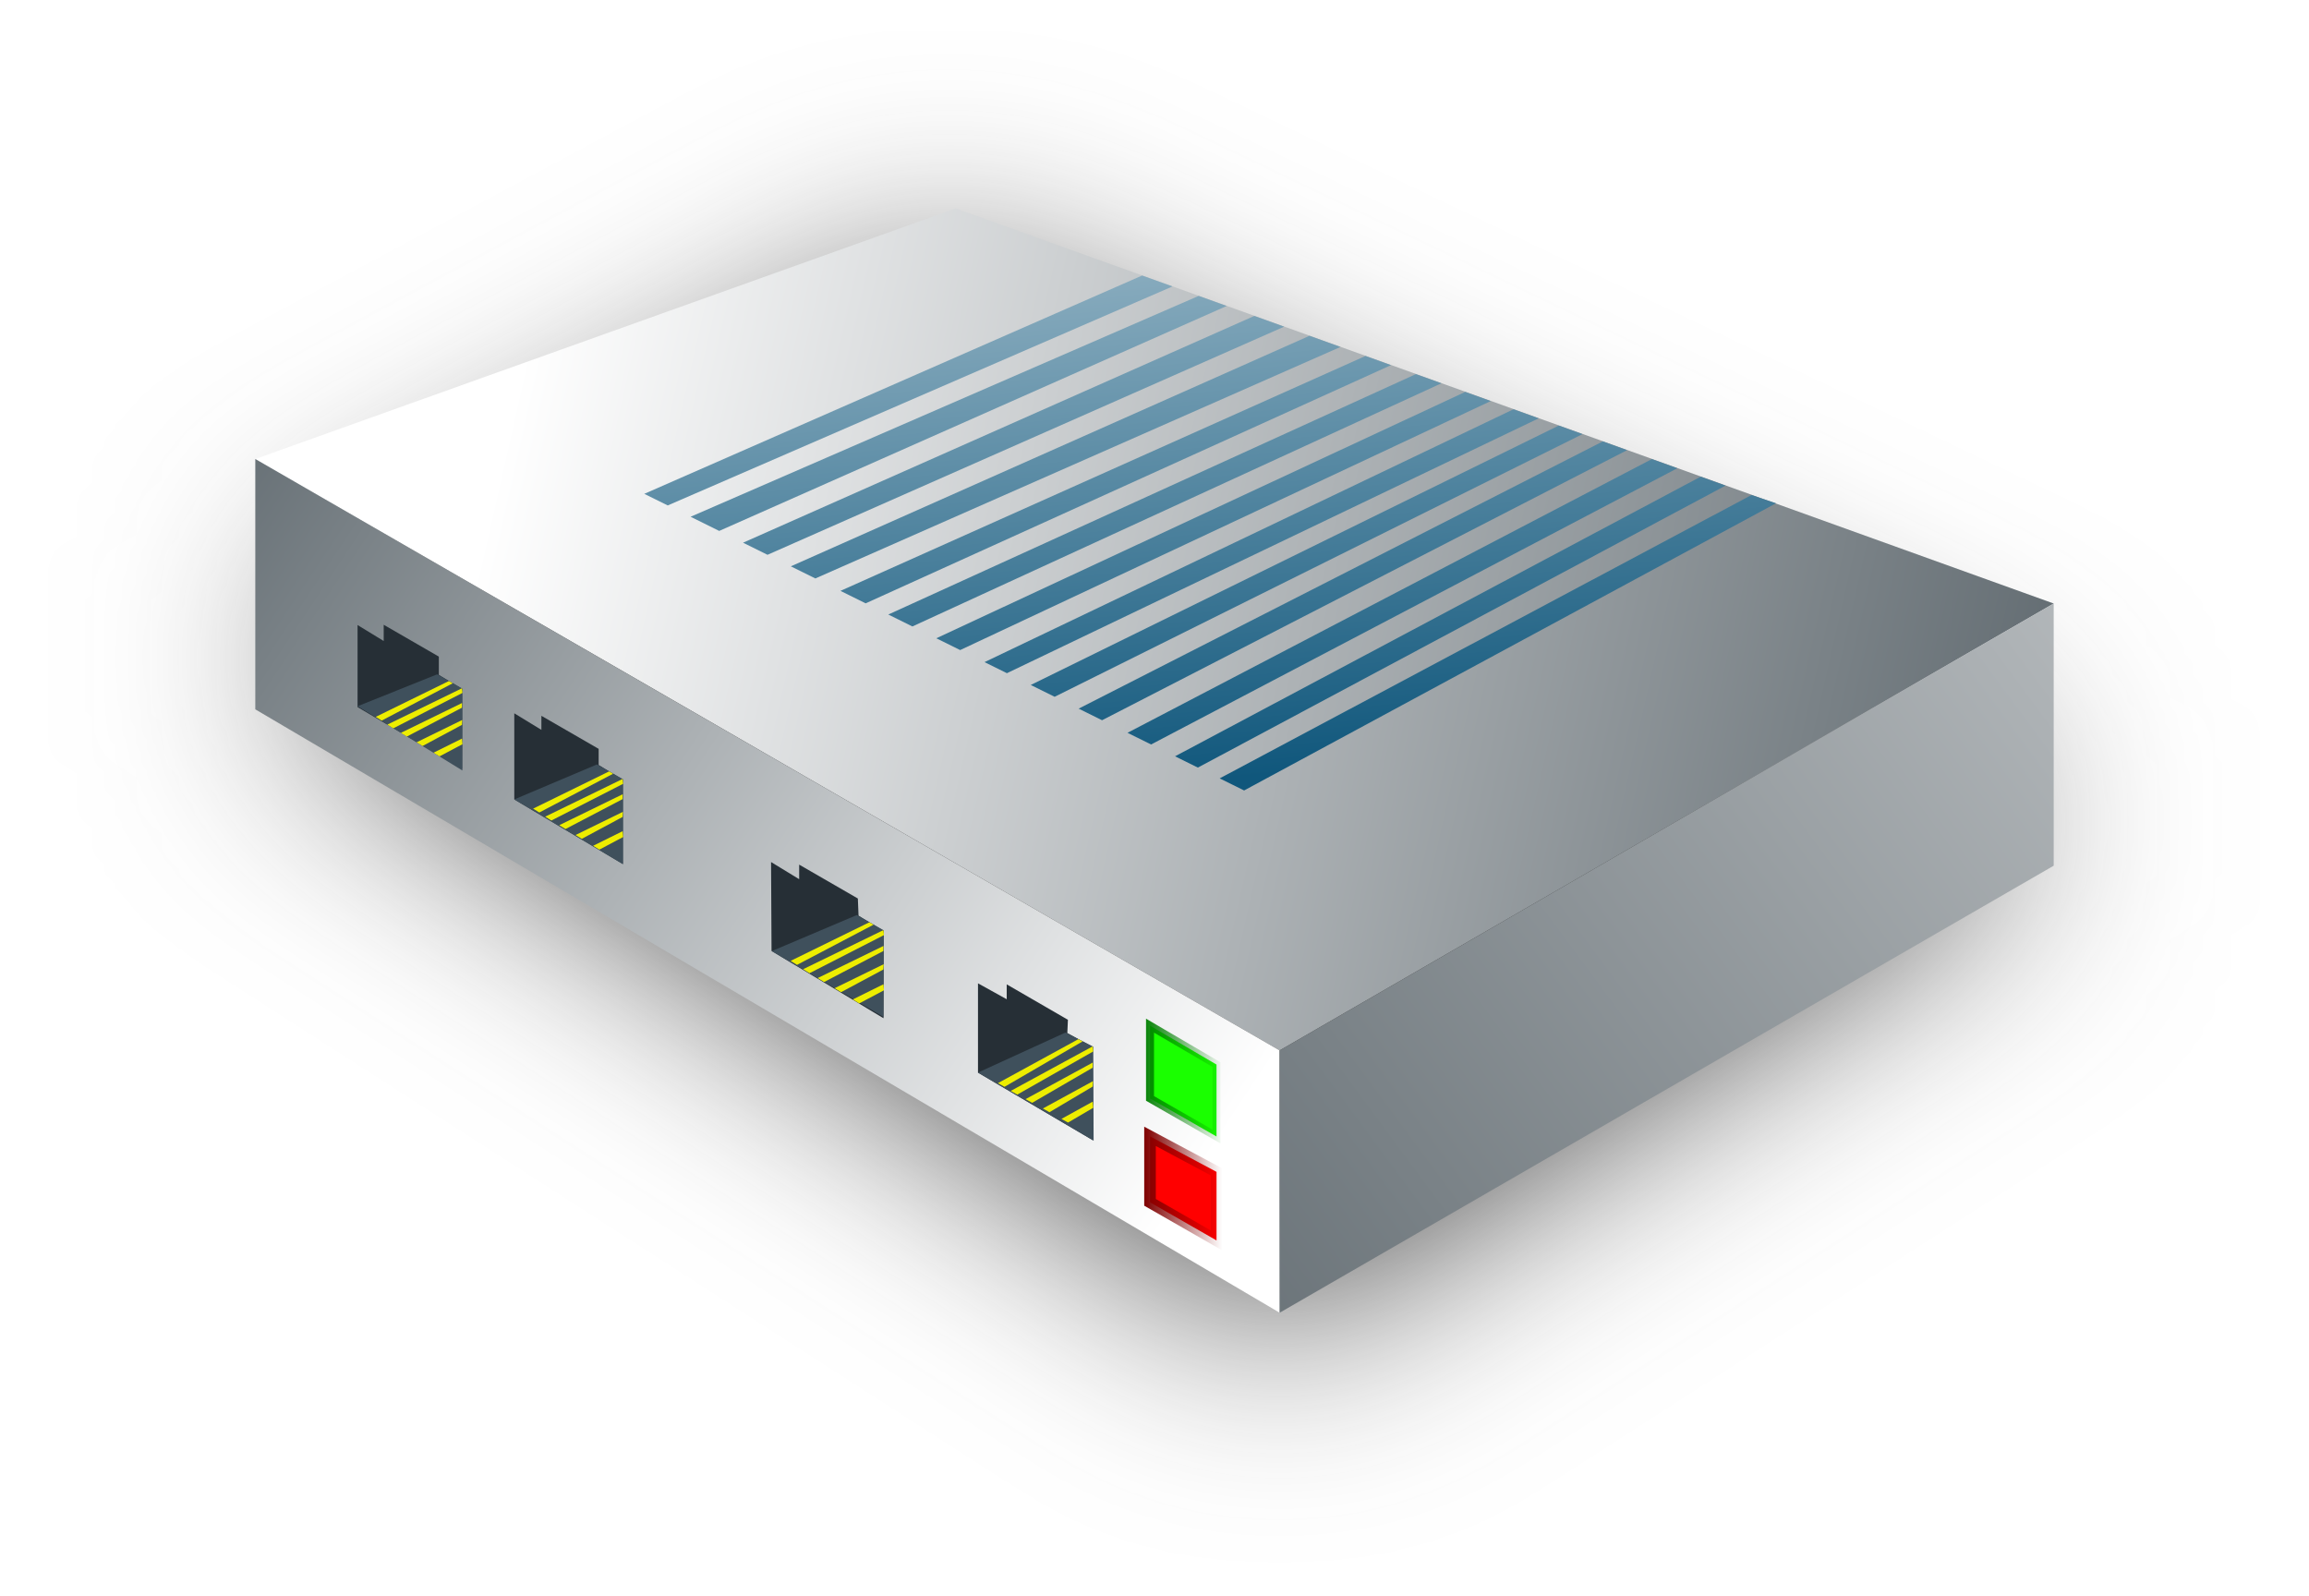
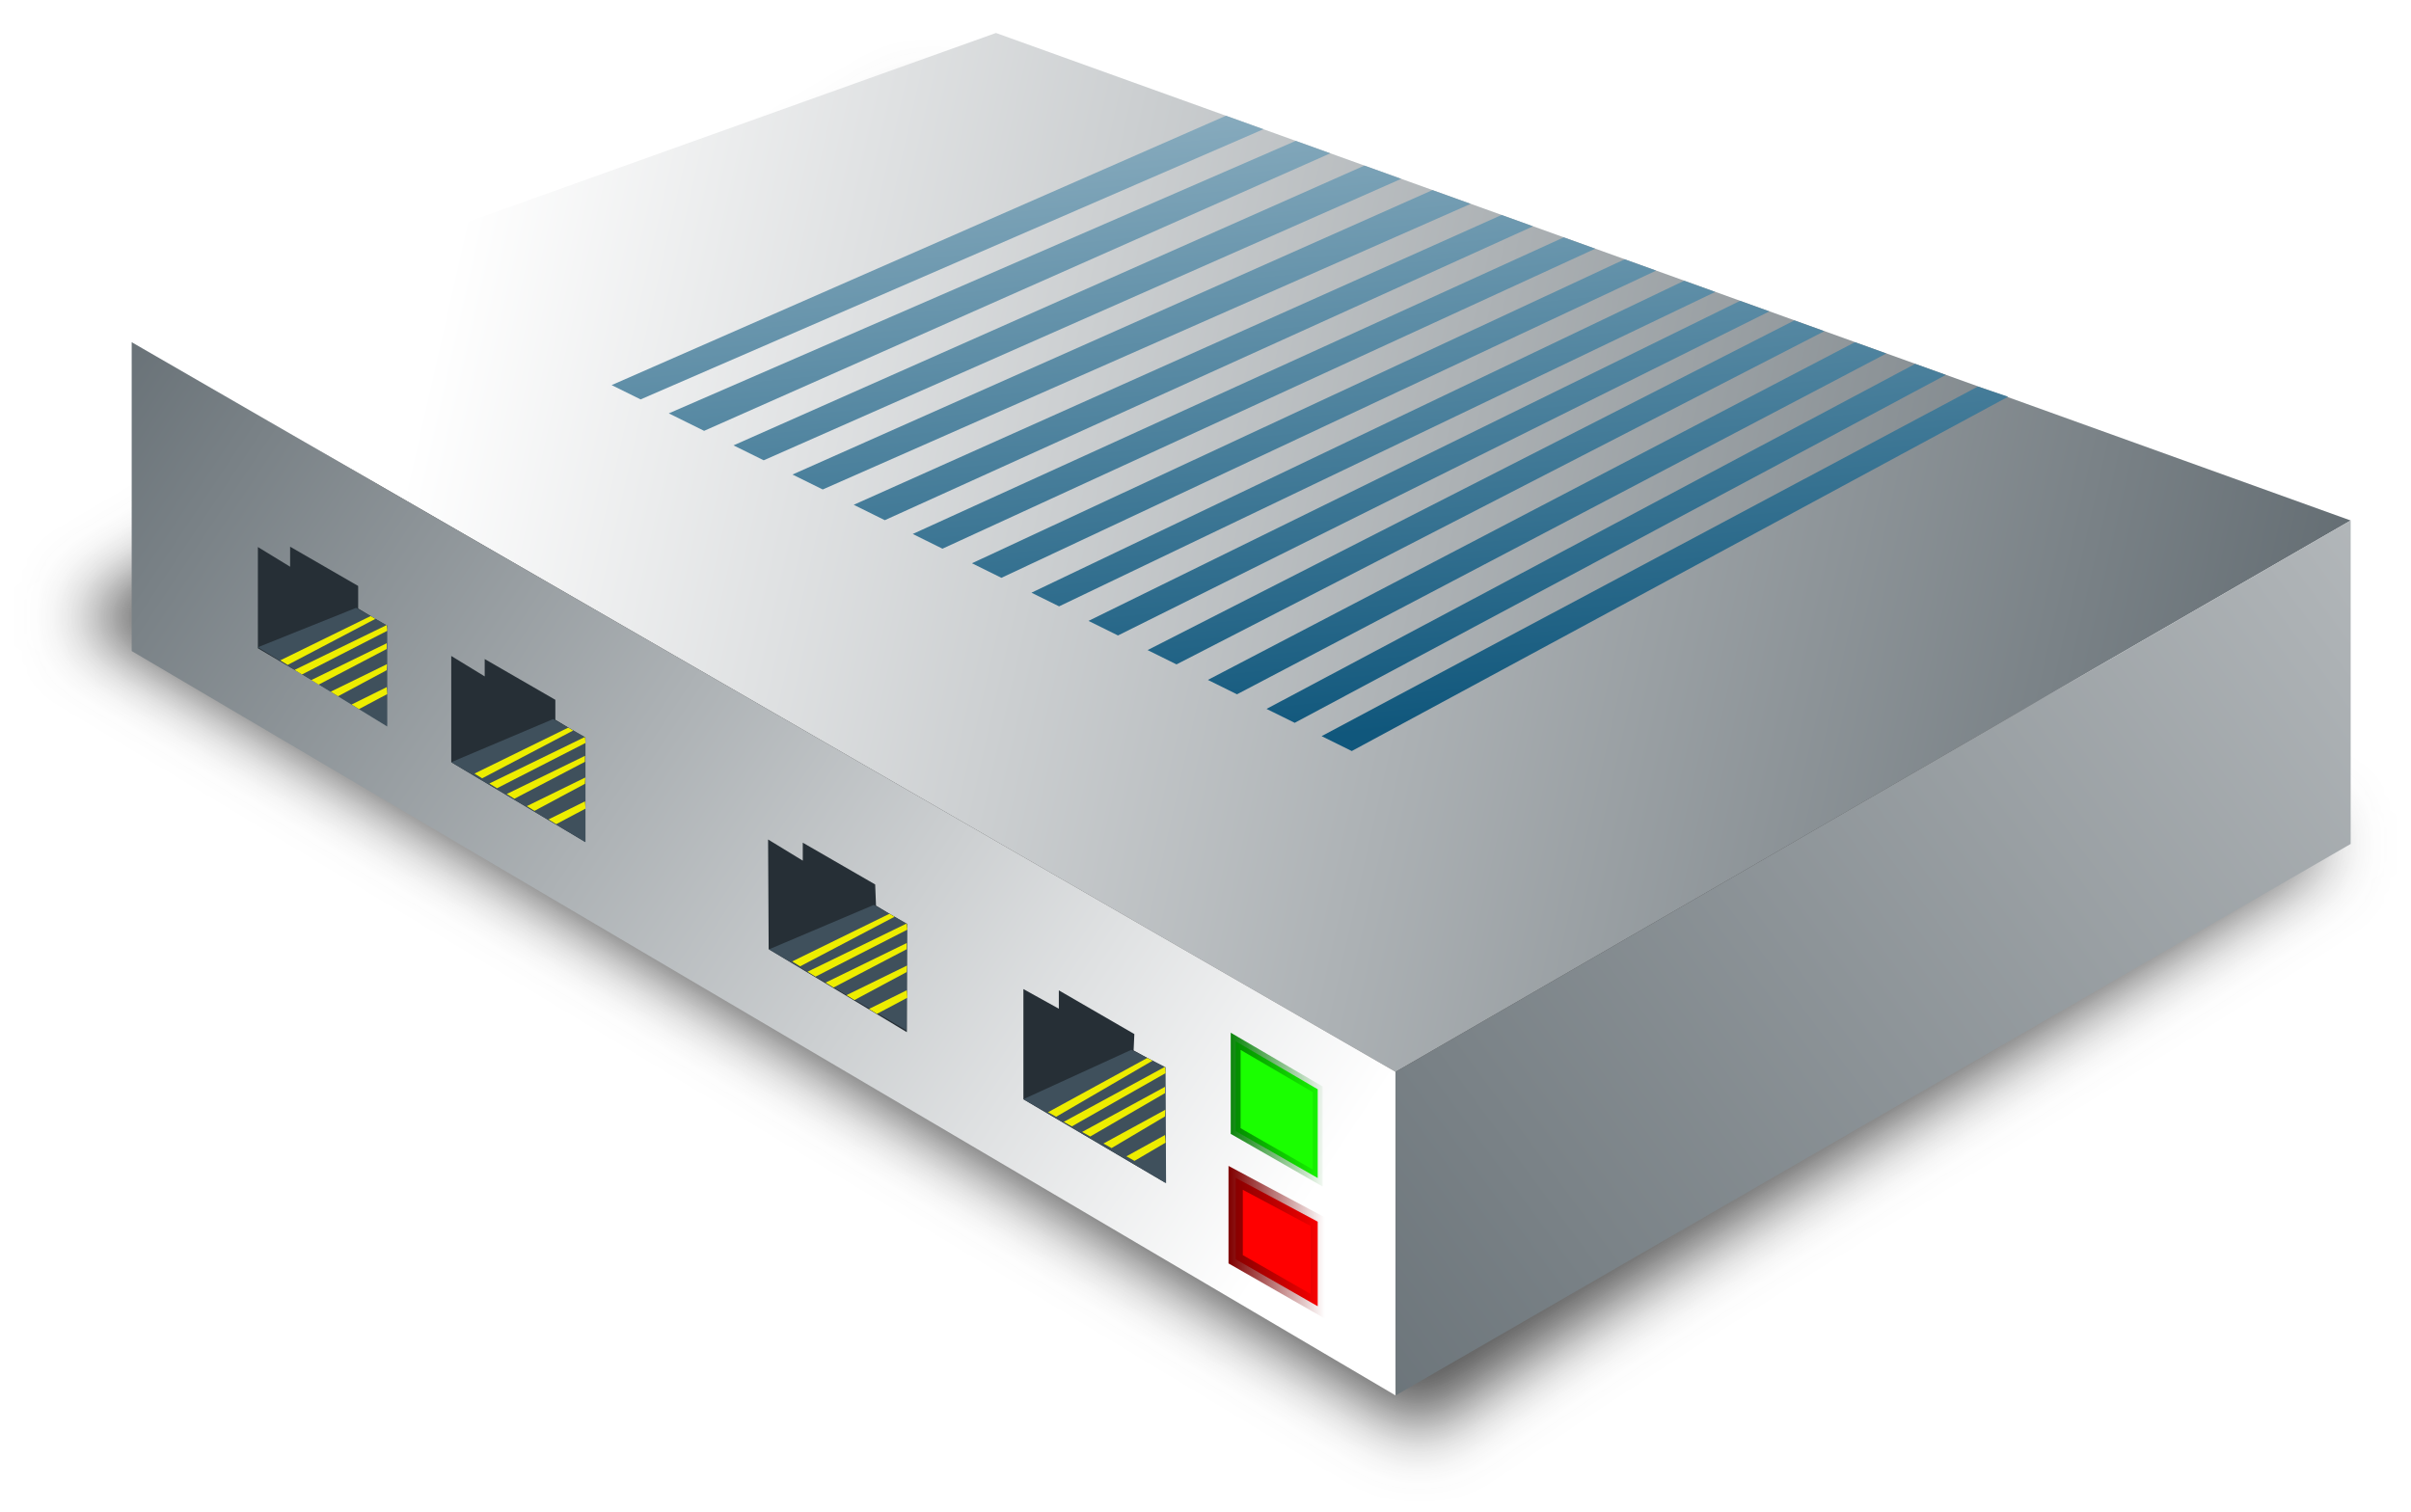
- <svg xmlns="http://www.w3.org/2000/svg" xmlns:xlink="http://www.w3.org/1999/xlink" width="128" height="88.467" id="svg2" version="1.1">
+ <svg xmlns="http://www.w3.org/2000/svg" xmlns:xlink="http://www.w3.org/1999/xlink" width="128" height="80.236" id="svg2" version="1.1">
  <defs id="defs4">
-     <filter color-interpolation-filters="sRGB" id="filter5333-1-7-0-3-1" x="-0.142" width="1.284" y="-0.246" height="1.492">
-       <feGaussianBlur stdDeviation="8.078" id="feGaussianBlur5335-2-2-2-9-7" />
-     </filter>
-     <linearGradient xlink:href="#linearGradient5801-0-4-1-0" id="linearGradient34043-2-5-4" gradientUnits="userSpaceOnUse" x1="158.865" y1="706.075" x2="319.517" y2="742.359" gradientTransform="matrix(0.7739953,0,0,0.7739953,256.0393,2222.982)" />
    <linearGradient id="linearGradient5801-0-4-1-0">
      <stop id="stop5803-5-77-3-9" offset="0" style="stop-color:#ffffff;stop-opacity:1;" />
      <stop id="stop5805-98-0-6-4" offset="1" style="stop-color:#27343c;stop-opacity:1;" />
    </linearGradient>
-     <linearGradient xlink:href="#linearGradient5801-0-4-1-0" id="linearGradient34040-1-2-8" gradientUnits="userSpaceOnUse" x1="173.615" y1="760.875" x2="65.997" y2="689.169" gradientTransform="matrix(0.7739953,0,0,0.7739953,281.4388,2233.977)" />
    <linearGradient id="linearGradient125742">
      <stop id="stop125744" offset="0" style="stop-color:#ffffff;stop-opacity:1;" />
      <stop id="stop125746" offset="1" style="stop-color:#27343c;stop-opacity:1;" />
    </linearGradient>
-     <linearGradient xlink:href="#linearGradient5801-0-4-1-0" id="linearGradient34036-7-88-8" gradientUnits="userSpaceOnUse" x1="319.229" y1="667.524" x2="118.961" y2="815.458" gradientTransform="matrix(0.7739953,0,0,0.7739953,281.4388,2233.977)" />
    <linearGradient id="linearGradient125749">
      <stop id="stop125751" offset="0" style="stop-color:#ffffff;stop-opacity:1;" />
      <stop id="stop125753" offset="1" style="stop-color:#27343c;stop-opacity:1;" />
    </linearGradient>
-     <linearGradient xlink:href="#linearGradient4449-4" id="linearGradient4455-2" x1="414.933" y1="2813.798" x2="419.81" y2="2813.798" gradientUnits="userSpaceOnUse" />
    <linearGradient id="linearGradient4449-4">
      <stop style="stop-color:#008000;stop-opacity:1;" offset="0" id="stop4451-5" />
      <stop style="stop-color:#008000;stop-opacity:0;" offset="1" id="stop4453-5" />
    </linearGradient>
-     <linearGradient y2="2820.106" x2="419.651" y1="2820.106" x1="415.092" gradientUnits="userSpaceOnUse" id="linearGradient54300" xlink:href="#linearGradient4457-1" />
    <linearGradient id="linearGradient4457-1">
      <stop style="stop-color:#800000;stop-opacity:1;" offset="0" id="stop4459-7" />
      <stop style="stop-color:#800000;stop-opacity:0;" offset="1" id="stop4461-1" />
    </linearGradient>
    <linearGradient xlink:href="#linearGradient6520" id="linearGradient6526" gradientUnits="userSpaceOnUse" x1="-557.987" y1="7464.014" x2="-552.386" y2="7519.048" />
    <linearGradient id="linearGradient6520">
      <stop id="stop6522" offset="0" style="stop-color:#ffffff;stop-opacity:1;" />
      <stop id="stop6524" offset="1" style="stop-color:#10577c;stop-opacity:1;" />
    </linearGradient>
-     <linearGradient y2="7519.048" x2="-552.386" y1="7464.014" x1="-557.987" gradientUnits="userSpaceOnUse" id="linearGradient7009" xlink:href="#linearGradient6520" />
    <linearGradient id="linearGradient125768">
      <stop id="stop125770" offset="0" style="stop-color:#ffffff;stop-opacity:1;" />
      <stop id="stop125772" offset="1" style="stop-color:#10577c;stop-opacity:1;" />
    </linearGradient>
-     <linearGradient y2="7519.048" x2="-552.386" y1="7464.014" x1="-557.987" gradientUnits="userSpaceOnUse" id="linearGradient7011" xlink:href="#linearGradient6520" />
    <linearGradient id="linearGradient125775">
      <stop id="stop125777" offset="0" style="stop-color:#ffffff;stop-opacity:1;" />
      <stop id="stop125779" offset="1" style="stop-color:#10577c;stop-opacity:1;" />
    </linearGradient>
-     <linearGradient y2="7519.048" x2="-552.386" y1="7464.014" x1="-557.987" gradientUnits="userSpaceOnUse" id="linearGradient7013" xlink:href="#linearGradient6520" />
    <linearGradient id="linearGradient125782">
      <stop id="stop125784" offset="0" style="stop-color:#ffffff;stop-opacity:1;" />
      <stop id="stop125786" offset="1" style="stop-color:#10577c;stop-opacity:1;" />
    </linearGradient>
-     <linearGradient y2="7519.048" x2="-552.386" y1="7464.014" x1="-557.987" gradientUnits="userSpaceOnUse" id="linearGradient7015" xlink:href="#linearGradient6520" />
    <linearGradient id="linearGradient125789">
      <stop id="stop125791" offset="0" style="stop-color:#ffffff;stop-opacity:1;" />
      <stop id="stop125793" offset="1" style="stop-color:#10577c;stop-opacity:1;" />
    </linearGradient>
-     <linearGradient y2="7519.048" x2="-552.386" y1="7464.014" x1="-557.987" gradientUnits="userSpaceOnUse" id="linearGradient7017" xlink:href="#linearGradient6520" />
    <linearGradient id="linearGradient125796">
      <stop id="stop125798" offset="0" style="stop-color:#ffffff;stop-opacity:1;" />
      <stop id="stop125800" offset="1" style="stop-color:#10577c;stop-opacity:1;" />
    </linearGradient>
-     <linearGradient y2="7519.048" x2="-552.386" y1="7464.014" x1="-557.987" gradientUnits="userSpaceOnUse" id="linearGradient7019" xlink:href="#linearGradient6520" />
    <linearGradient id="linearGradient125803">
      <stop id="stop125805" offset="0" style="stop-color:#ffffff;stop-opacity:1;" />
      <stop id="stop125807" offset="1" style="stop-color:#10577c;stop-opacity:1;" />
    </linearGradient>
-     <linearGradient y2="7519.048" x2="-552.386" y1="7464.014" x1="-557.987" gradientUnits="userSpaceOnUse" id="linearGradient7021" xlink:href="#linearGradient6520" />
    <linearGradient id="linearGradient125810">
      <stop id="stop125812" offset="0" style="stop-color:#ffffff;stop-opacity:1;" />
      <stop id="stop125814" offset="1" style="stop-color:#10577c;stop-opacity:1;" />
    </linearGradient>
-     <linearGradient y2="7519.048" x2="-552.386" y1="7464.014" x1="-557.987" gradientUnits="userSpaceOnUse" id="linearGradient7023" xlink:href="#linearGradient6520" />
    <linearGradient id="linearGradient125817">
      <stop id="stop125819" offset="0" style="stop-color:#ffffff;stop-opacity:1;" />
      <stop id="stop125821" offset="1" style="stop-color:#10577c;stop-opacity:1;" />
    </linearGradient>
-     <linearGradient y2="7519.048" x2="-552.386" y1="7464.014" x1="-557.987" gradientUnits="userSpaceOnUse" id="linearGradient7025" xlink:href="#linearGradient6520" />
    <linearGradient id="linearGradient125824">
      <stop id="stop125826" offset="0" style="stop-color:#ffffff;stop-opacity:1;" />
      <stop id="stop125828" offset="1" style="stop-color:#10577c;stop-opacity:1;" />
    </linearGradient>
-     <linearGradient y2="7519.048" x2="-552.386" y1="7464.014" x1="-557.987" gradientUnits="userSpaceOnUse" id="linearGradient7027" xlink:href="#linearGradient6520" />
    <linearGradient id="linearGradient125831">
      <stop id="stop125833" offset="0" style="stop-color:#ffffff;stop-opacity:1;" />
      <stop id="stop125835" offset="1" style="stop-color:#10577c;stop-opacity:1;" />
    </linearGradient>
-     <linearGradient y2="7519.048" x2="-552.386" y1="7464.014" x1="-557.987" gradientUnits="userSpaceOnUse" id="linearGradient7029" xlink:href="#linearGradient6520" />
    <linearGradient id="linearGradient125838">
      <stop id="stop125840" offset="0" style="stop-color:#ffffff;stop-opacity:1;" />
      <stop id="stop125842" offset="1" style="stop-color:#10577c;stop-opacity:1;" />
    </linearGradient>
-     <linearGradient y2="7519.048" x2="-552.386" y1="7464.014" x1="-557.987" gradientUnits="userSpaceOnUse" id="linearGradient7031" xlink:href="#linearGradient6520" />
    <linearGradient id="linearGradient125845">
      <stop id="stop125847" offset="0" style="stop-color:#ffffff;stop-opacity:1;" />
      <stop id="stop125849" offset="1" style="stop-color:#10577c;stop-opacity:1;" />
    </linearGradient>
-     <linearGradient y2="7519.048" x2="-552.386" y1="7464.014" x1="-557.987" gradientUnits="userSpaceOnUse" id="linearGradient7033" xlink:href="#linearGradient6520" />
    <linearGradient id="linearGradient125852">
      <stop id="stop125854" offset="0" style="stop-color:#ffffff;stop-opacity:1;" />
      <stop id="stop125856" offset="1" style="stop-color:#10577c;stop-opacity:1;" />
    </linearGradient>
+     <filter id="filter3898" color-interpolation-filters="sRGB">
+       <feGaussianBlur stdDeviation="1.792" id="feGaussianBlur3900" />
+     </filter>
+     <linearGradient xlink:href="#linearGradient5801-0-4-1-0" id="linearGradient3992" gradientUnits="userSpaceOnUse" gradientTransform="matrix(0.938075,0,0,0.938075,224.5592,2103.394)" x1="158.865" y1="706.075" x2="319.517" y2="742.359" />
+     <linearGradient xlink:href="#linearGradient5801-0-4-1-0" id="linearGradient3994" gradientUnits="userSpaceOnUse" gradientTransform="matrix(0.938075,0,0,0.938075,255.3431,2116.72)" x1="173.615" y1="760.875" x2="65.997" y2="689.169" />
+     <linearGradient xlink:href="#linearGradient5801-0-4-1-0" id="linearGradient3996" gradientUnits="userSpaceOnUse" gradientTransform="matrix(0.938075,0,0,0.938075,255.3431,2116.72)" x1="319.229" y1="667.524" x2="118.961" y2="815.458" />
+     <linearGradient xlink:href="#linearGradient4449-4" id="linearGradient3998" gradientUnits="userSpaceOnUse" gradientTransform="matrix(1.21199,0,0,1.21199,-85.75807,-590.8391)" x1="414.933" y1="2813.798" x2="419.81" y2="2813.798" />
+     <linearGradient xlink:href="#linearGradient4457-1" id="linearGradient4000" gradientUnits="userSpaceOnUse" gradientTransform="matrix(1.21199,0,0,1.21199,-85.75807,-590.8391)" x1="415.092" y1="2820.106" x2="419.651" y2="2820.106" />
+     <linearGradient xlink:href="#linearGradient6520" id="linearGradient4002" gradientUnits="userSpaceOnUse" x1="-557.987" y1="7464.014" x2="-552.386" y2="7519.048" />
+     <linearGradient xlink:href="#linearGradient6520" id="linearGradient4004" gradientUnits="userSpaceOnUse" x1="-557.987" y1="7464.014" x2="-552.386" y2="7519.048" />
+     <linearGradient xlink:href="#linearGradient6520" id="linearGradient4006" gradientUnits="userSpaceOnUse" x1="-557.987" y1="7464.014" x2="-552.386" y2="7519.048" />
+     <linearGradient xlink:href="#linearGradient6520" id="linearGradient4008" gradientUnits="userSpaceOnUse" x1="-557.987" y1="7464.014" x2="-552.386" y2="7519.048" />
+     <linearGradient xlink:href="#linearGradient6520" id="linearGradient4010" gradientUnits="userSpaceOnUse" x1="-557.987" y1="7464.014" x2="-552.386" y2="7519.048" />
+     <linearGradient xlink:href="#linearGradient6520" id="linearGradient4012" gradientUnits="userSpaceOnUse" x1="-557.987" y1="7464.014" x2="-552.386" y2="7519.048" />
+     <linearGradient xlink:href="#linearGradient6520" id="linearGradient4014" gradientUnits="userSpaceOnUse" x1="-557.987" y1="7464.014" x2="-552.386" y2="7519.048" />
+     <linearGradient xlink:href="#linearGradient6520" id="linearGradient4016" gradientUnits="userSpaceOnUse" x1="-557.987" y1="7464.014" x2="-552.386" y2="7519.048" />
+     <linearGradient xlink:href="#linearGradient6520" id="linearGradient4018" gradientUnits="userSpaceOnUse" x1="-557.987" y1="7464.014" x2="-552.386" y2="7519.048" />
+     <linearGradient xlink:href="#linearGradient6520" id="linearGradient4020" gradientUnits="userSpaceOnUse" x1="-557.987" y1="7464.014" x2="-552.386" y2="7519.048" />
+     <linearGradient xlink:href="#linearGradient6520" id="linearGradient4022" gradientUnits="userSpaceOnUse" x1="-557.987" y1="7464.014" x2="-552.386" y2="7519.048" />
+     <linearGradient xlink:href="#linearGradient6520" id="linearGradient4024" gradientUnits="userSpaceOnUse" x1="-557.987" y1="7464.014" x2="-552.386" y2="7519.048" />
+     <linearGradient xlink:href="#linearGradient6520" id="linearGradient4026" gradientUnits="userSpaceOnUse" x1="-557.987" y1="7464.014" x2="-552.386" y2="7519.048" />
+     <linearGradient xlink:href="#linearGradient6520" id="linearGradient4028" gradientUnits="userSpaceOnUse" x1="-557.987" y1="7464.014" x2="-552.386" y2="7519.048" />
+     <linearGradient xlink:href="#linearGradient5801-0-4-1-0" id="linearGradient3173" gradientUnits="userSpaceOnUse" gradientTransform="matrix(0.938075,0,0,0.938075,224.5592,2103.394)" x1="158.865" y1="706.075" x2="319.517" y2="742.359" />
+     <linearGradient xlink:href="#linearGradient5801-0-4-1-0" id="linearGradient3175" gradientUnits="userSpaceOnUse" gradientTransform="matrix(0.938075,0,0,0.938075,255.3431,2116.72)" x1="173.615" y1="760.875" x2="65.997" y2="689.169" />
+     <linearGradient xlink:href="#linearGradient5801-0-4-1-0" id="linearGradient3177" gradientUnits="userSpaceOnUse" gradientTransform="matrix(0.938075,0,0,0.938075,255.3431,2116.72)" x1="319.229" y1="667.524" x2="118.961" y2="815.458" />
+     <linearGradient xlink:href="#linearGradient4449-4" id="linearGradient3179" gradientUnits="userSpaceOnUse" gradientTransform="matrix(1.21199,0,0,1.21199,-85.75807,-590.8391)" x1="414.933" y1="2813.798" x2="419.81" y2="2813.798" />
+     <linearGradient xlink:href="#linearGradient4457-1" id="linearGradient3181" gradientUnits="userSpaceOnUse" gradientTransform="matrix(1.21199,0,0,1.21199,-85.75807,-590.8391)" x1="415.092" y1="2820.106" x2="419.651" y2="2820.106" />
+     <linearGradient xlink:href="#linearGradient6520" id="linearGradient3183" gradientUnits="userSpaceOnUse" x1="-557.987" y1="7464.014" x2="-552.386" y2="7519.048" />
+     <linearGradient xlink:href="#linearGradient6520" id="linearGradient3185" gradientUnits="userSpaceOnUse" x1="-557.987" y1="7464.014" x2="-552.386" y2="7519.048" />
+     <linearGradient xlink:href="#linearGradient6520" id="linearGradient3187" gradientUnits="userSpaceOnUse" x1="-557.987" y1="7464.014" x2="-552.386" y2="7519.048" />
+     <linearGradient xlink:href="#linearGradient6520" id="linearGradient3189" gradientUnits="userSpaceOnUse" x1="-557.987" y1="7464.014" x2="-552.386" y2="7519.048" />
+     <linearGradient xlink:href="#linearGradient6520" id="linearGradient3191" gradientUnits="userSpaceOnUse" x1="-557.987" y1="7464.014" x2="-552.386" y2="7519.048" />
+     <linearGradient xlink:href="#linearGradient6520" id="linearGradient3193" gradientUnits="userSpaceOnUse" x1="-557.987" y1="7464.014" x2="-552.386" y2="7519.048" />
+     <linearGradient xlink:href="#linearGradient6520" id="linearGradient3195" gradientUnits="userSpaceOnUse" x1="-557.987" y1="7464.014" x2="-552.386" y2="7519.048" />
+     <linearGradient xlink:href="#linearGradient6520" id="linearGradient3197" gradientUnits="userSpaceOnUse" x1="-557.987" y1="7464.014" x2="-552.386" y2="7519.048" />
+     <linearGradient xlink:href="#linearGradient6520" id="linearGradient3199" gradientUnits="userSpaceOnUse" x1="-557.987" y1="7464.014" x2="-552.386" y2="7519.048" />
+     <linearGradient xlink:href="#linearGradient6520" id="linearGradient3201" gradientUnits="userSpaceOnUse" x1="-557.987" y1="7464.014" x2="-552.386" y2="7519.048" />
+     <linearGradient xlink:href="#linearGradient6520" id="linearGradient3203" gradientUnits="userSpaceOnUse" x1="-557.987" y1="7464.014" x2="-552.386" y2="7519.048" />
+     <linearGradient xlink:href="#linearGradient6520" id="linearGradient3205" gradientUnits="userSpaceOnUse" x1="-557.987" y1="7464.014" x2="-552.386" y2="7519.048" />
+     <linearGradient xlink:href="#linearGradient6520" id="linearGradient3207" gradientUnits="userSpaceOnUse" x1="-557.987" y1="7464.014" x2="-552.386" y2="7519.048" />
+     <linearGradient xlink:href="#linearGradient6520" id="linearGradient3209" gradientUnits="userSpaceOnUse" x1="-557.987" y1="7464.014" x2="-552.386" y2="7519.048" />
  </defs>
-   <g id="layer1" transform="translate(-444.5714,-545.2716)">
+   <g id="layer1" transform="translate(-444.221,-551.6638)">
    <g style="display:inline" transform="matrix(1.02664,0,0,1.02664,1046.532,-7220.069)" id="g5698">
      <g id="g6528">
-         <g style="display:inline" transform="matrix(0.9187239,0,0,0.9187239,-905.8832,5037.049)" id="g4863-1">
-           <path d="m 190.213,691.029 84.304,36.125 -58.778,33.935 -77.784,-44.909 z" style="fill:#333333;fill-opacity:1;fill-rule:nonzero;stroke:none;filter:url(#filter5333-1-7-0-3-1)" id="path5323-3-6-7-9-5" transform="matrix(0.7739953,0,0,0.861813,256.0393,2171.498)" />
-           <path id="rect3607-2-2-8-8-2" style="fill:url(#linearGradient34043-2-5-4);fill-opacity:1;fill-rule:nonzero;stroke:none" d="m 403.985,2762.572 64.53,23.225 -45.494,26.266 -60.204,-34.759 z" />
-           <path id="rect3628-2-7-5-1-7" style="fill:url(#linearGradient34040-1-2-8);fill-opacity:1;fill-rule:nonzero;stroke:none" d="m 362.816,2777.303 60.204,34.759 2e-5,15.417 -60.204,-35.463 z" />
-           <path id="rect3636-9-1-1-3-6" style="fill:url(#linearGradient34036-7-88-8);fill-opacity:1;fill-rule:nonzero;stroke:none" d="m 423.021,2812.062 45.494,-26.266 0,15.41 -45.494,26.273 z" />
-           <path id="rect3607-1-9-8-0-0-1" style="fill:#1aff00;fill-opacity:1;fill-rule:nonzero;stroke:url(#linearGradient4455-2);stroke-width:0.47;stroke-miterlimit:4;stroke-dasharray:none" d="m 415.403,2810.608 3.907,2.286 0,4.228 -3.907,-2.238 z" />
-           <g id="g34130-8-2-4" transform="matrix(1,-0.05662802,0,1,0,23.14266)">
-             <path id="rect34046-8-5-2" transform="translate(65.29157,14.17765)" d="m 340,2793.75 0,5.25 6.76,4.359 -0.01,-5.484 -1.5,-0.906 0.035,-0.777 -3.597,-2.286 0,0.875 z" style="fill:#262f36;fill-opacity:1;fill-rule:nonzero;stroke:none" />
-             <path d="m 481.088,2560.129 1.911,-0.078 0.031,5.513 -7.966,-0.232 z" style="fill:#3f505c;fill-opacity:1;fill-rule:nonzero;stroke:none" transform="matrix(0.8531301,0.5216983,0,1,0,0)" id="rect34056-44-6-3" />
-             <path d="m -754.603,2741.094 5.263,-0.229 0.168,0.233 -5.171,0.37 z" style="fill:#eded00;fill-opacity:1;fill-rule:nonzero;stroke:none" transform="matrix(0.9162832,-0.400531,0.400531,0.9162832,0,0)" id="rect34063-3-0-2" />
-             <path id="path34067-3-7-2" style="fill:#eded00;fill-opacity:1;fill-rule:nonzero;stroke:none" d="m 407.213,2814.361 4.824,-2.349 0.028,0.302 -4.465,2.285 z" />
-             <path d="m 408.088,2814.892 3.949,-1.927 -0.003,0.302 -3.559,1.864 z" style="fill:#eded00;fill-opacity:1;fill-rule:nonzero;stroke:none" id="path34069-5-20-1" />
-             <path id="path34071-2-9-6" style="fill:#eded00;fill-opacity:1;fill-rule:nonzero;stroke:none" d="m 409.104,2815.501 2.949,-1.443 -0.018,0.318 -2.543,1.364 z" />
-             <path d="m 410.197,2816.173 1.84,-0.911 0.028,0.364 -1.481,0.785 z" style="fill:#eded00;fill-opacity:1;fill-rule:nonzero;stroke:none" id="path34073-20-5-8" />
+         <g style="display:inline" transform="matrix(0.9187239,0,0,0.9187239,-905.8832,5037.049)" id="g4863-1" />
+         <g id="g3118" transform="translate(1.1340273e-6,1.2189894e-4)">
+           <g transform="matrix(0.9749804,0,0,0.9749804,-13.71925,190.8647)" id="g3939">
+             <path d="m 190.213,691.029 81.785,38.218 c -17.029,10.157 -36.604,20.045 -53.335,30.595 l -78.417,-42.485 z" style="opacity:0.857;fill:#333333;fill-opacity:1;fill-rule:nonzero;stroke:none;display:inline;filter:url(#filter3898)" id="path5323-3-6-7-9-5" transform="matrix(0.911123,0,0,1.014499,-711.5296,6873.504)" />
+             <path transform="matrix(0.9187239,0,0,0.9187239,-905.8832,5037.049)" id="rect3607-2-2-8-8-2" style="fill:url(#linearGradient3173);fill-opacity:1;fill-rule:nonzero;stroke:none;display:inline" d="m 403.867,2757.372 78.21,28.148 -55.138,31.834 -72.967,-42.128 z" />
+             <path transform="matrix(0.9187239,0,0,0.9187239,-905.8832,5037.049)" id="rect3628-2-7-5-1-7" style="fill:url(#linearGradient3175);fill-opacity:1;fill-rule:nonzero;stroke:none;display:inline" d="m 353.972,2775.226 72.967,42.128 2e-5,18.685 -72.967,-42.981 z" />
+             <path transform="matrix(0.9187239,0,0,0.9187239,-905.8832,5037.049)" id="rect3636-9-1-1-3-6" style="fill:url(#linearGradient3177);fill-opacity:1;fill-rule:nonzero;stroke:none;display:inline" d="m 426.939,2817.354 55.138,-31.834 0,18.676 -55.138,31.843 z" />
+             <path transform="matrix(0.9187239,0,0,0.9187239,-905.8832,5037.049)" id="rect3607-1-9-8-0-0-1" style="fill:#1aff00;fill-opacity:1;fill-rule:nonzero;stroke:url(#linearGradient3179);stroke-width:0.569;stroke-miterlimit:4;stroke-dasharray:none;display:inline" d="m 417.706,2815.591 4.736,2.771 0,5.124 -4.736,-2.713 z" />
+             <g style="display:inline" id="g34130-8-2-4" transform="matrix(1.113485,-0.06305443,0,1.113485,-984.6711,4520)">
+               <path id="rect34046-8-5-2" transform="translate(65.29157,14.17765)" d="m 340,2793.75 0,5.25 6.76,4.359 -0.01,-5.484 -1.5,-0.906 0.035,-0.777 -3.597,-2.286 0,0.875 z" style="fill:#262f36;fill-opacity:1;fill-rule:nonzero;stroke:none" />
+               <path d="m 481.088,2560.129 1.911,-0.078 0.031,5.513 -7.966,-0.232 z" style="fill:#3f505c;fill-opacity:1;fill-rule:nonzero;stroke:none" transform="matrix(0.8531301,0.5216983,0,1,0,0)" id="rect34056-44-6-3" />
+               <path d="m -754.603,2741.094 5.263,-0.229 0.168,0.233 -5.171,0.37 z" style="fill:#eded00;fill-opacity:1;fill-rule:nonzero;stroke:none" transform="matrix(0.9162832,-0.400531,0.400531,0.9162832,0,0)" id="rect34063-3-0-2" />
+               <path id="path34067-3-7-2" style="fill:#eded00;fill-opacity:1;fill-rule:nonzero;stroke:none" d="m 407.213,2814.361 4.824,-2.349 0.028,0.302 -4.465,2.285 z" />
+               <path d="m 408.088,2814.892 3.949,-1.927 -0.003,0.302 -3.559,1.864 z" style="fill:#eded00;fill-opacity:1;fill-rule:nonzero;stroke:none" id="path34069-5-20-1" />
+               <path id="path34071-2-9-6" style="fill:#eded00;fill-opacity:1;fill-rule:nonzero;stroke:none" d="m 409.104,2815.501 2.949,-1.443 -0.018,0.318 -2.543,1.364 z" />
+               <path d="m 410.197,2816.173 1.84,-0.911 0.028,0.364 -1.481,0.785 z" style="fill:#eded00;fill-opacity:1;fill-rule:nonzero;stroke:none" id="path34073-20-5-8" />
+             </g>
+             <g style="display:inline" id="g34121-5-4-5" transform="matrix(1.150453,0,0,1.150453,-999.4495,4390.345)">
+               <path style="fill:#262f36;fill-opacity:1;fill-rule:nonzero;stroke:none" d="m 393.343,2801.287 0.027,5.058 6.371,3.827 0,-4.976 -1.422,-0.859 -0.039,-0.976 -3.338,-1.927 0,0.829 z" id="path34075-0-3-7" />
+               <path id="path34077-4-25-6" style="fill:#3f505c;fill-opacity:1;fill-rule:nonzero;stroke:none" d="m 398.214,2804.305 1.545,0.871 -0.029,4.915 -6.346,-3.738 z" />
+               <path id="path34079-32-6-1" style="fill:#eded00;fill-opacity:1;fill-rule:nonzero;stroke:none" d="m 394.454,2806.91 4.483,-2.197 0.234,0.138 -4.351,2.285 z" />
+               <path d="m 395.164,2807.384 4.572,-2.226 0.027,0.286 -4.232,2.166 z" style="fill:#eded00;fill-opacity:1;fill-rule:nonzero;stroke:none" id="path34081-6-0-8" />
+               <path id="path34083-8-8-9" style="fill:#eded00;fill-opacity:1;fill-rule:nonzero;stroke:none" d="m 395.994,2807.887 3.743,-1.827 -0.003,0.286 -3.373,1.766 z" />
+               <path d="m 396.956,2808.465 2.795,-1.367 -0.018,0.301 -2.41,1.292 z" style="fill:#eded00;fill-opacity:1;fill-rule:nonzero;stroke:none" id="path34085-8-8-2" />
+               <path id="path34087-1-1-7" style="fill:#eded00;fill-opacity:1;fill-rule:nonzero;stroke:none" d="m 397.993,2809.102 1.744,-0.864 0.027,0.345 -1.403,0.745 z" />
+             </g>
+             <g style="display:inline" id="g34139-5-5-9" transform="matrix(1.194835,0,0,1.194835,-1016.334,4266.816)">
+               <path id="path34089-6-7-5" d="m 378.799,2792.472 0,4.717 5.941,3.534 0,-4.621 -1.32,-0.798 0,-0.885 -3.136,-1.81 0,0.77 z" style="fill:#262f36;fill-opacity:1;fill-rule:nonzero;stroke:none" />
+               <path d="m 383.323,2795.274 1.435,0.809 0,4.657 -5.958,-3.552 z" style="fill:#3f505c;fill-opacity:1;fill-rule:nonzero;stroke:none" id="path34091-2-5-4" />
+               <path d="m 379.83,2797.694 4.163,-2.04 0.218,0.128 -4.04,2.122 z" style="fill:#eded00;fill-opacity:1;fill-rule:nonzero;stroke:none" id="path34093-3-7-3" />
+               <path id="path34095-8-9-1" style="fill:#eded00;fill-opacity:1;fill-rule:nonzero;stroke:none" d="m 380.49,2798.134 4.246,-2.067 0.025,0.266 -3.93,2.011 z" />
+               <path d="m 381.261,2798.601 3.476,-1.696 -0.003,0.266 -3.132,1.64 z" style="fill:#eded00;fill-opacity:1;fill-rule:nonzero;stroke:none" id="path34097-9-2-2" />
+               <path id="path34099-1-3-3" style="fill:#eded00;fill-opacity:1;fill-rule:nonzero;stroke:none" d="m 382.154,2799.138 2.596,-1.27 -0.016,0.28 -2.238,1.2 z" />
+               <path d="m 383.117,2799.729 1.619,-0.802 0.025,0.321 -1.303,0.691 z" style="fill:#eded00;fill-opacity:1;fill-rule:nonzero;stroke:none" id="path34101-1-7-3" />
+             </g>
+             <path transform="matrix(0.9187239,0,0,0.9187239,-905.8832,5037.049)" style="fill:#262f36;fill-opacity:1;fill-rule:nonzero;stroke:none;display:inline" d="m 361.257,2787.053 0,5.846 7.444,4.385 0,-5.682 -1.654,-1 0,-1.301 -3.929,-2.268 0,1.157 z" id="path34103-68-2-4" />
+             <path transform="matrix(0.9187239,0,0,0.9187239,-905.8832,5037.049)" id="path34105-1-7-1" style="fill:#3f505c;fill-opacity:1;fill-rule:nonzero;stroke:none;display:inline" d="m 366.925,2790.565 1.798,1.014 0,5.835 -7.466,-4.576 z" />
+             <path transform="matrix(0.9187239,0,0,0.9187239,-905.8832,5037.049)" id="path34107-8-9-1" style="fill:#eded00;fill-opacity:1;fill-rule:nonzero;stroke:none;display:inline" d="m 362.549,2793.596 5.217,-2.556 0.273,0.161 -5.062,2.658 z" />
+             <path transform="matrix(0.9187239,0,0,0.9187239,-905.8832,5037.049)" d="m 363.376,2794.147 5.32,-2.591 0.031,0.333 -4.924,2.521 z" style="fill:#eded00;fill-opacity:1;fill-rule:nonzero;stroke:none;display:inline" id="path34109-7-36-3" />
+             <path transform="matrix(0.9187239,0,0,0.9187239,-905.8832,5037.049)" id="path34111-19-3-8" style="fill:#eded00;fill-opacity:1;fill-rule:nonzero;stroke:none;display:inline" d="m 364.341,2794.733 4.355,-2.125 -0.004,0.333 -3.925,2.055 z" />
+             <path transform="matrix(0.9187239,0,0,0.9187239,-905.8832,5037.049)" d="m 365.461,2795.405 3.252,-1.591 -0.02,0.35 -2.805,1.504 z" style="fill:#eded00;fill-opacity:1;fill-rule:nonzero;stroke:none;display:inline" id="path34113-9-8-7" />
+             <path transform="matrix(0.9187239,0,0,0.9187239,-905.8832,5037.049)" id="path34115-2-1-4" style="fill:#eded00;fill-opacity:1;fill-rule:nonzero;stroke:none;display:inline" d="m 366.667,2796.146 2.029,-1.005 0.031,0.402 -1.633,0.866 z" />
+             <path transform="matrix(0.9187239,0,0,0.9187239,-905.8832,5037.049)" d="m 417.706,2823.476 4.736,2.529 0,4.883 -4.736,-2.713 z" style="fill:#ff0000;fill-opacity:1;fill-rule:nonzero;stroke:url(#linearGradient3181);stroke-width:0.826;stroke-miterlimit:4;stroke-dasharray:none;display:inline" id="path34159-0-0-2" />
+             <g id="g5647" transform="matrix(1.21199,0,0,1.21199,166.4411,-1506.84)" style="fill:url(#linearGradient3209);fill-opacity:1">
+               <path d="m -564.369,7520.237 28.715,-15.3 1.328,0.444 -28.723,15.508 z" style="fill:url(#linearGradient3183);fill-opacity:1;fill-rule:nonzero;stroke:none;display:inline" id="rect3648-1-2-5-3-6" />
+               <path id="path3656-7-5-7-4-0" style="fill:url(#linearGradient3185);fill-opacity:1;fill-rule:nonzero;stroke:none;display:inline" d="m -566.779,7519.045 28.384,-15.1 1.342,0.483 -28.493,15.226 z" />
+               <path d="m -569.346,7517.776 28.314,-14.78 1.375,0.495 -28.415,14.915 z" style="fill:url(#linearGradient3187);fill-opacity:1;fill-rule:nonzero;stroke:none;display:inline" id="path3658-5-8-4-1-6" />
+               <path id="path3660-0-5-3-1-6" style="fill:url(#linearGradient3189);fill-opacity:1;fill-rule:nonzero;stroke:none;display:inline" d="m -571.984,7516.471 28.303,-14.429 1.311,0.472 -28.349,14.583 z" />
+               <path d="m -574.57,7515.193 28.511,-14.007 1.282,0.462 -28.503,14.183 z" style="fill:url(#linearGradient3191);fill-opacity:1;fill-rule:nonzero;stroke:none;display:inline" id="path3662-9-8-7-3-1" />
+               <path id="path3664-9-4-2-8-8" style="fill:url(#linearGradient3193);fill-opacity:1;fill-rule:nonzero;stroke:none;display:inline" d="m -577.066,7513.959 28.562,-13.653 1.36,0.49 -28.713,13.761 z" />
+               <path id="path3666-8-6-9-7-4" style="fill:url(#linearGradient3195);fill-opacity:1;fill-rule:nonzero;stroke:none;display:inline" d="m -579.67,7512.671 28.562,-13.303 1.376,0.495 -28.649,13.445 z" />
+               <path d="m -582.262,7511.389 28.488,-12.981 1.378,0.496 -28.565,13.129 z" style="fill:url(#linearGradient3197);fill-opacity:1;fill-rule:nonzero;stroke:none;display:inline" id="path3668-9-8-2-4-9" />
+               <path id="path3670-8-5-2-2-6" style="fill:url(#linearGradient3199);fill-opacity:1;fill-rule:nonzero;stroke:none;display:inline" d="m -584.845,7510.112 28.35,-12.684 1.376,0.496 -28.366,12.861 z" />
+               <path d="m -587.525,7508.787 28.006,-12.448 1.672,0.602 -28.354,12.5 z" style="fill:url(#linearGradient3201);fill-opacity:1;fill-rule:nonzero;stroke:none;display:inline" id="path3672-0-8-5-7-3" />
+               <path id="path3674-1-5-2-7-7" style="fill:url(#linearGradient3203);fill-opacity:1;fill-rule:nonzero;stroke:none;display:inline" d="m -590.105,7507.511 27.608,-12.245 1.61,0.58 -27.897,12.318 z" />
+               <path d="m -592.938,7506.11 27.436,-11.926 1.512,0.545 -27.402,12.146 z" style="fill:url(#linearGradient3205);fill-opacity:1;fill-rule:nonzero;stroke:none;display:inline" id="path3676-8-9-50-9-8" />
+               <path id="path3678-0-7-4-3-8" style="fill:url(#linearGradient3207);fill-opacity:1;fill-rule:nonzero;stroke:none;display:inline" d="m -595.439,7504.873 26.884,-11.789 1.639,0.59 -27.255,11.825 z" />
+             </g>
          </g>
-           <g id="g34121-5-4-5" transform="matrix(1.0332,0,0,1.0332,-13.2722,-93.29866)">
-             <path style="fill:#262f36;fill-opacity:1;fill-rule:nonzero;stroke:none" d="m 393.343,2801.287 0.027,5.058 6.371,3.827 0,-4.976 -1.422,-0.859 -0.039,-0.976 -3.338,-1.927 0,0.829 z" id="path34075-0-3-7" />
-             <path id="path34077-4-25-6" style="fill:#3f505c;fill-opacity:1;fill-rule:nonzero;stroke:none" d="m 398.214,2804.305 1.545,0.871 -0.029,4.915 -6.346,-3.738 z" />
-             <path id="path34079-32-6-1" style="fill:#eded00;fill-opacity:1;fill-rule:nonzero;stroke:none" d="m 394.454,2806.91 4.483,-2.197 0.234,0.138 -4.351,2.285 z" />
-             <path d="m 395.164,2807.384 4.572,-2.226 0.027,0.286 -4.232,2.166 z" style="fill:#eded00;fill-opacity:1;fill-rule:nonzero;stroke:none" id="path34081-6-0-8" />
-             <path id="path34083-8-8-9" style="fill:#eded00;fill-opacity:1;fill-rule:nonzero;stroke:none" d="m 395.994,2807.887 3.743,-1.827 -0.003,0.286 -3.373,1.766 z" />
-             <path d="m 396.956,2808.465 2.795,-1.367 -0.018,0.301 -2.41,1.292 z" style="fill:#eded00;fill-opacity:1;fill-rule:nonzero;stroke:none" id="path34085-8-8-2" />
-             <path id="path34087-1-1-7" style="fill:#eded00;fill-opacity:1;fill-rule:nonzero;stroke:none" d="m 397.993,2809.102 1.744,-0.864 0.027,0.345 -1.403,0.745 z" />
-           </g>
-           <g id="g34139-5-5-9" transform="matrix(1.073059,0,0,1.073059,-28.4359,-204.2377)">
-             <path id="path34089-6-7-5" d="m 378.799,2792.472 0,4.717 5.941,3.534 0,-4.621 -1.32,-0.798 0,-0.885 -3.136,-1.81 0,0.77 z" style="fill:#262f36;fill-opacity:1;fill-rule:nonzero;stroke:none" />
-             <path d="m 383.323,2795.274 1.435,0.809 0,4.657 -5.958,-3.552 z" style="fill:#3f505c;fill-opacity:1;fill-rule:nonzero;stroke:none" id="path34091-2-5-4" />
-             <path d="m 379.83,2797.694 4.163,-2.04 0.218,0.128 -4.04,2.122 z" style="fill:#eded00;fill-opacity:1;fill-rule:nonzero;stroke:none" id="path34093-3-7-3" />
-             <path id="path34095-8-9-1" style="fill:#eded00;fill-opacity:1;fill-rule:nonzero;stroke:none" d="m 380.49,2798.134 4.246,-2.067 0.025,0.266 -3.93,2.011 z" />
-             <path d="m 381.261,2798.601 3.476,-1.696 -0.003,0.266 -3.132,1.64 z" style="fill:#eded00;fill-opacity:1;fill-rule:nonzero;stroke:none" id="path34097-9-2-2" />
-             <path id="path34099-1-3-3" style="fill:#eded00;fill-opacity:1;fill-rule:nonzero;stroke:none" d="m 382.154,2799.138 2.596,-1.27 -0.016,0.28 -2.238,1.2 z" />
-             <path d="m 383.117,2799.729 1.619,-0.802 0.025,0.321 -1.303,0.691 z" style="fill:#eded00;fill-opacity:1;fill-rule:nonzero;stroke:none" id="path34101-1-7-3" />
-           </g>
-           <path style="fill:#262f36;fill-opacity:1;fill-rule:nonzero;stroke:none" d="m 369.174,2786.798 0,4.552 5.796,3.414 0,-4.424 -1.288,-0.778 0,-1.013 -3.059,-1.766 0,0.901 z" id="path34103-68-2-4" transform="matrix(1.059648,0,0,1.059648,-22.36746,-165.9638)" />
-           <path id="path34105-1-7-1" style="fill:#3f505c;fill-opacity:1;fill-rule:nonzero;stroke:none" d="m 373.587,2789.533 1.4,0.789 0,4.543 -5.813,-3.563 z" transform="matrix(1.059648,0,0,1.059648,-22.36746,-165.9638)" />
-           <path id="path34107-8-9-1" style="fill:#eded00;fill-opacity:1;fill-rule:nonzero;stroke:none" d="m 370.18,2791.893 4.062,-1.99 0.212,0.125 -3.942,2.07 z" transform="matrix(1.059648,0,0,1.059648,-22.36746,-165.9638)" />
-           <path d="m 370.824,2792.322 4.142,-2.017 0.024,0.259 -3.834,1.963 z" style="fill:#eded00;fill-opacity:1;fill-rule:nonzero;stroke:none" id="path34109-7-36-3" transform="matrix(1.059648,0,0,1.059648,-22.36746,-165.9638)" />
-           <path id="path34111-19-3-8" style="fill:#eded00;fill-opacity:1;fill-rule:nonzero;stroke:none" d="m 371.576,2792.779 3.391,-1.655 -0.003,0.259 -3.056,1.6 z" transform="matrix(1.059648,0,0,1.059648,-22.36746,-165.9638)" />
-           <path d="m 372.448,2793.302 2.532,-1.239 -0.016,0.273 -2.184,1.171 z" style="fill:#eded00;fill-opacity:1;fill-rule:nonzero;stroke:none" id="path34113-9-8-7" transform="matrix(1.059648,0,0,1.059648,-22.36746,-165.9638)" />
-           <path id="path34115-2-1-4" style="fill:#eded00;fill-opacity:1;fill-rule:nonzero;stroke:none" d="m 373.387,2793.879 1.58,-0.783 0.024,0.313 -1.271,0.674 z" transform="matrix(1.059648,0,0,1.059648,-22.36746,-165.9638)" />
-           <path d="m 415.403,2817.114 3.907,2.086 0,4.029 -3.907,-2.238 z" style="fill:#ff0000;fill-opacity:1;fill-rule:nonzero;stroke:url(#linearGradient54300);stroke-width:0.682;stroke-miterlimit:4;stroke-dasharray:none" id="path34159-0-0-2" />
-         </g>
-         <g id="g5647" transform="translate(43.88682,85.63204)" style="fill:url(#linearGradient6526);fill-opacity:1">
-           <path d="m -564.369,7520.237 28.715,-15.3 1.328,0.444 -28.723,15.508 z" style="fill:url(#linearGradient7009);fill-opacity:1;fill-rule:nonzero;stroke:none;display:inline" id="rect3648-1-2-5-3-6" />
-           <path id="path3656-7-5-7-4-0" style="fill:url(#linearGradient7011);fill-opacity:1;fill-rule:nonzero;stroke:none;display:inline" d="m -566.779,7519.045 28.384,-15.1 1.342,0.483 -28.493,15.226 z" />
-           <path d="m -569.346,7517.776 28.314,-14.78 1.375,0.495 -28.415,14.915 z" style="fill:url(#linearGradient7013);fill-opacity:1;fill-rule:nonzero;stroke:none;display:inline" id="path3658-5-8-4-1-6" />
-           <path id="path3660-0-5-3-1-6" style="fill:url(#linearGradient7015);fill-opacity:1;fill-rule:nonzero;stroke:none;display:inline" d="m -571.984,7516.471 28.303,-14.429 1.311,0.472 -28.349,14.583 z" />
-           <path d="m -574.57,7515.193 28.511,-14.007 1.282,0.462 -28.503,14.183 z" style="fill:url(#linearGradient7017);fill-opacity:1;fill-rule:nonzero;stroke:none;display:inline" id="path3662-9-8-7-3-1" />
-           <path id="path3664-9-4-2-8-8" style="fill:url(#linearGradient7019);fill-opacity:1;fill-rule:nonzero;stroke:none;display:inline" d="m -577.066,7513.959 28.562,-13.653 1.36,0.49 -28.713,13.761 z" />
-           <path id="path3666-8-6-9-7-4" style="fill:url(#linearGradient7021);fill-opacity:1;fill-rule:nonzero;stroke:none;display:inline" d="m -579.67,7512.671 28.562,-13.303 1.376,0.495 -28.649,13.445 z" />
-           <path d="m -582.262,7511.389 28.488,-12.981 1.378,0.496 -28.565,13.129 z" style="fill:url(#linearGradient7023);fill-opacity:1;fill-rule:nonzero;stroke:none;display:inline" id="path3668-9-8-2-4-9" />
-           <path id="path3670-8-5-2-2-6" style="fill:url(#linearGradient7025);fill-opacity:1;fill-rule:nonzero;stroke:none;display:inline" d="m -584.845,7510.112 28.35,-12.684 1.376,0.496 -28.366,12.861 z" />
-           <path d="m -587.525,7508.787 28.006,-12.448 1.672,0.602 -28.354,12.5 z" style="fill:url(#linearGradient7027);fill-opacity:1;fill-rule:nonzero;stroke:none;display:inline" id="path3672-0-8-5-7-3" />
-           <path id="path3674-1-5-2-7-7" style="fill:url(#linearGradient7029);fill-opacity:1;fill-rule:nonzero;stroke:none;display:inline" d="m -590.105,7507.511 27.608,-12.245 1.61,0.58 -27.897,12.318 z" />
-           <path d="m -592.938,7506.11 27.436,-11.926 1.512,0.545 -27.402,12.146 z" style="fill:url(#linearGradient7031);fill-opacity:1;fill-rule:nonzero;stroke:none;display:inline" id="path3676-8-9-50-9-8" />
-           <path id="path3678-0-7-4-3-8" style="fill:url(#linearGradient7033);fill-opacity:1;fill-rule:nonzero;stroke:none;display:inline" d="m -595.439,7504.873 26.884,-11.789 1.639,0.59 -27.255,11.825 z" />
+           <rect y="7570.068" x="-582.405" height="1.476" width="119.057" id="rect3116" style="opacity:0;fill:#a7aab1;fill-opacity:1;fill-rule:nonzero;stroke:none" />
        </g>
      </g>
    </g>
  </g>
</svg>
